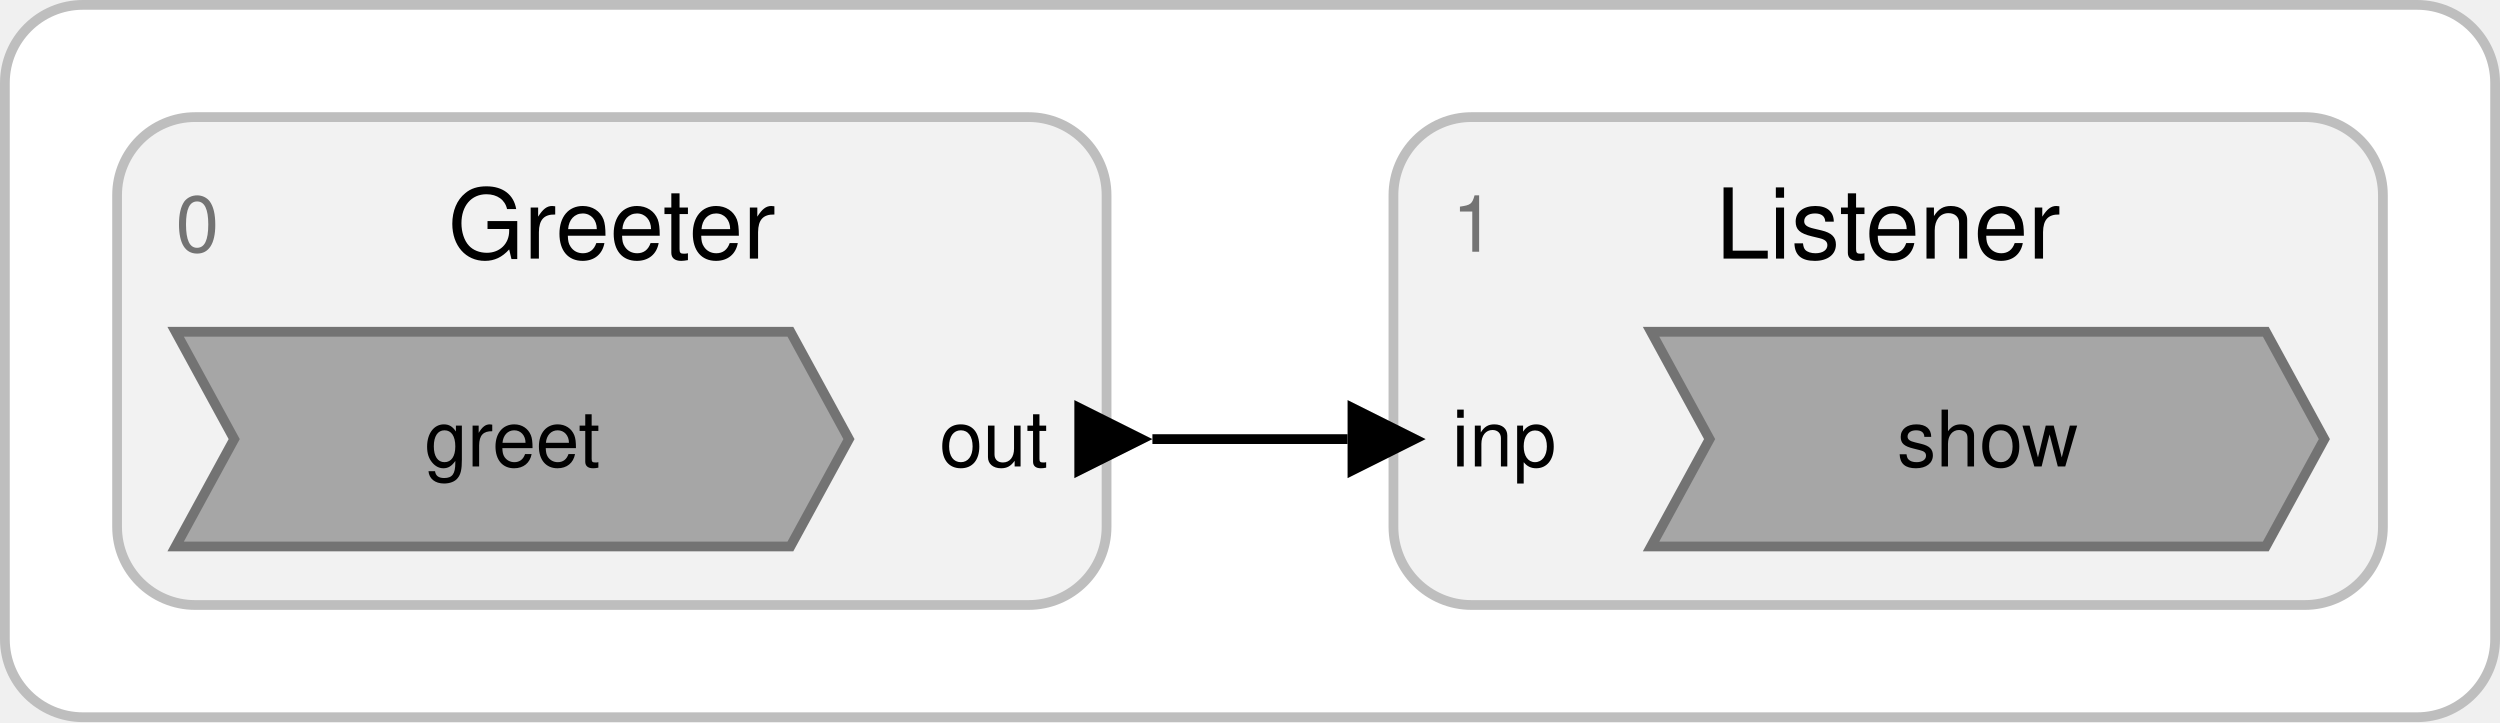
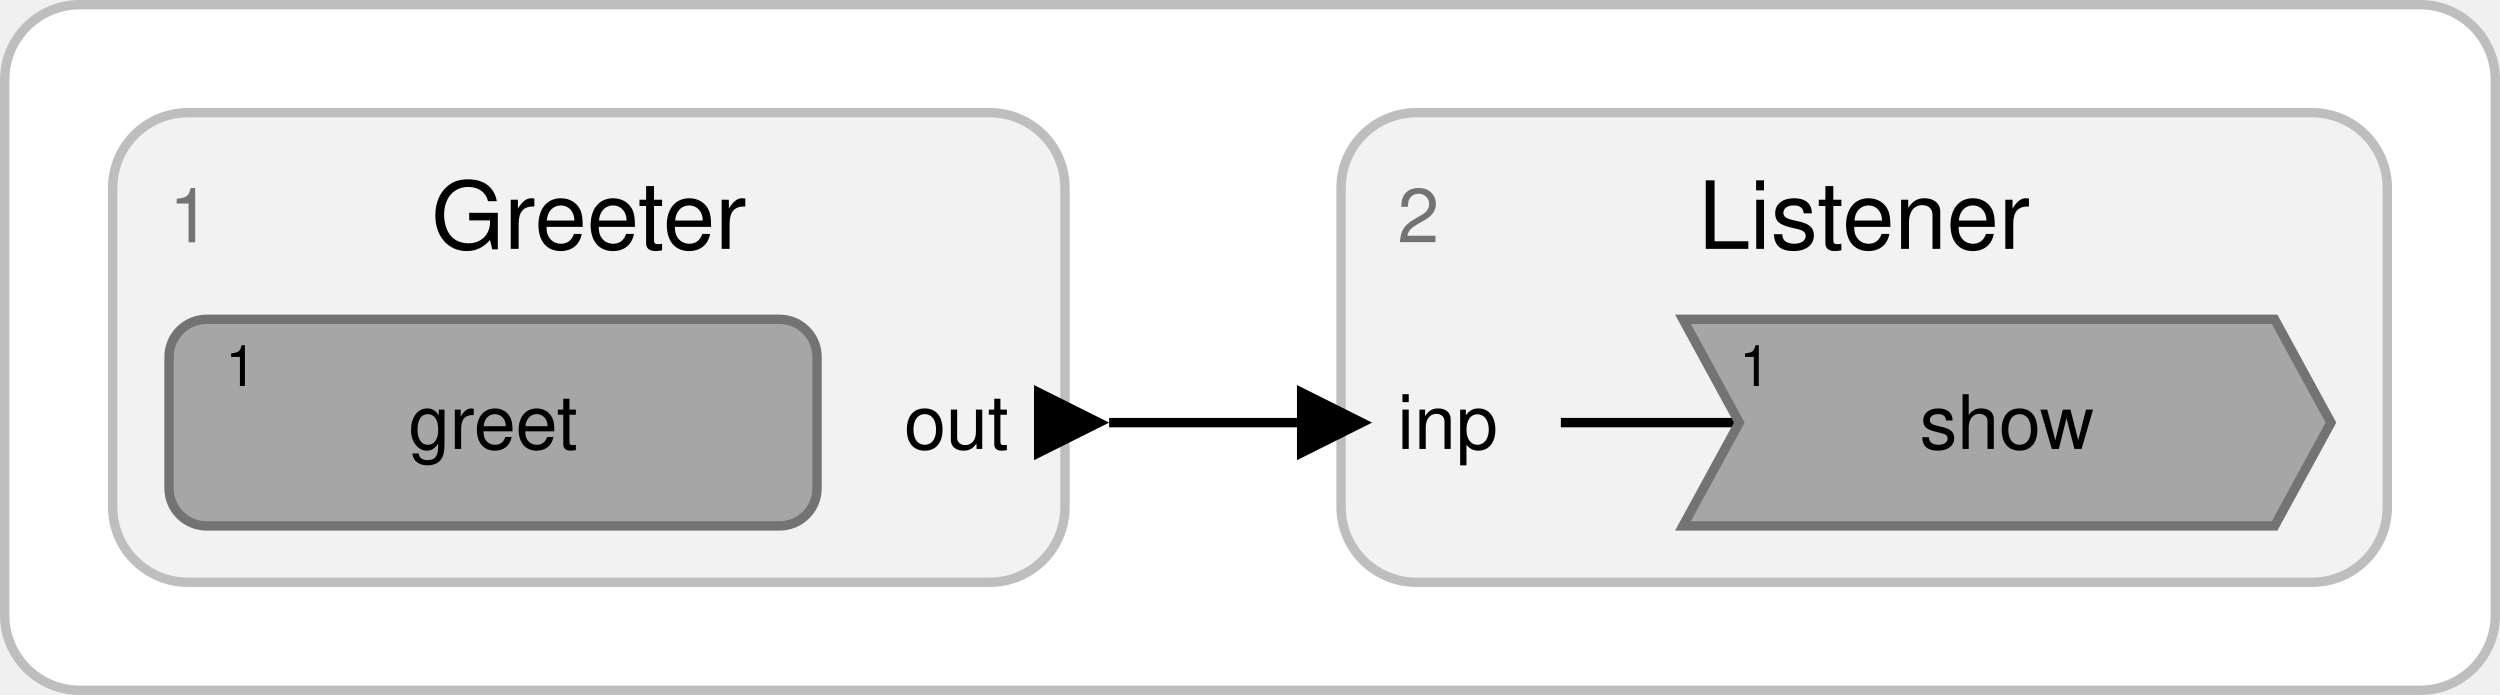
- <svg xmlns="http://www.w3.org/2000/svg" width="384.3" height="111" viewBox="0 0 256.2 74" font-family="Helvetica, Arial, sans-serif">
-   <rect x="0.5" y="0.5" width="255.2" height="73" rx="8" fill="white" stroke="#bebebe" />
+ <svg xmlns="http://www.w3.org/2000/svg" width="399.3" height="111" viewBox="0 0 266.2 74" font-family="Helvetica, Arial, sans-serif">
+   <rect x="0.5" y="0.5" width="265.2" height="73" rx="8" fill="white" stroke="#bebebe" />
  <polyline class="connection" points="118.1,45 138.1,45" fill="none" stroke="black" />
  <rect class="node" x="12" y="12" width="101.4" height="50" rx="8" fill="#f2f2f2" stroke="#bebebe" />
  <g fill="#737373">
-     <text x="18" y="25.8" font-size="8" text-anchor="start">0</text>
+     <text x="18" y="25.8" font-size="8" text-anchor="start">1</text>
  </g>
  <text x="62.7" y="26.5" font-size="10" text-anchor="middle">Greeter</text>
-   <polygon class="task" points="18,34 81,34 87,45 81,56 18,56 24,45" fill="#a6a6a6" stroke="#737373" />
+   <rect class="task" x="18" y="34" width="69" height="22" rx="4" fill="#a6a6a6" stroke="#737373" />
+   <text x="24" y="41.1" font-size="6" text-anchor="start">1</text>
  <text x="52.5" y="47.8" font-size="8" text-anchor="middle">greet</text>
  <polygon class="port" points="110.1,41 118.1,45 110.1,49" />
  <text x="107.4" y="47.8" font-size="8" text-anchor="end">out</text>
-   <rect class="node" x="142.8" y="12" width="101.4" height="50" rx="8" fill="#f2f2f2" stroke="#bebebe" />
+   <rect class="node" x="142.8" y="12" width="111.4" height="50" rx="8" fill="#f2f2f2" stroke="#bebebe" />
  <g fill="#737373">
-     <text x="148.8" y="25.8" font-size="8" text-anchor="start">1</text>
+     <text x="148.8" y="25.8" font-size="8" text-anchor="start">2</text>
  </g>
-   <text x="193.5" y="26.5" font-size="10" text-anchor="middle">Listener</text>
-   <polygon class="task" points="169.2,34 232.2,34 238.2,45 232.2,56 169.2,56 175.2,45" fill="#a6a6a6" stroke="#737373" />
-   <text x="203.7" y="47.8" font-size="8" text-anchor="middle">show</text>
+   <text x="198.5" y="26.5" font-size="10" text-anchor="middle">Listener</text>
+   <polyline class="trigger" points="166.2,45 185.2,45" fill="none" stroke="black" />
+   <polygon class="reaction" points="179.2,34 242.2,34 248.2,45 242.2,56 179.2,56 185.2,45" fill="#a6a6a6" stroke="#737373" />
+   <text x="185.2" y="41.1" font-size="6" text-anchor="start">1</text>
+   <text x="213.7" y="47.8" font-size="8" text-anchor="middle">show</text>
  <polygon class="port" points="138.1,41 146.1,45 138.1,49" />
  <text x="148.8" y="47.8" font-size="8" text-anchor="start">inp</text>
</svg>
